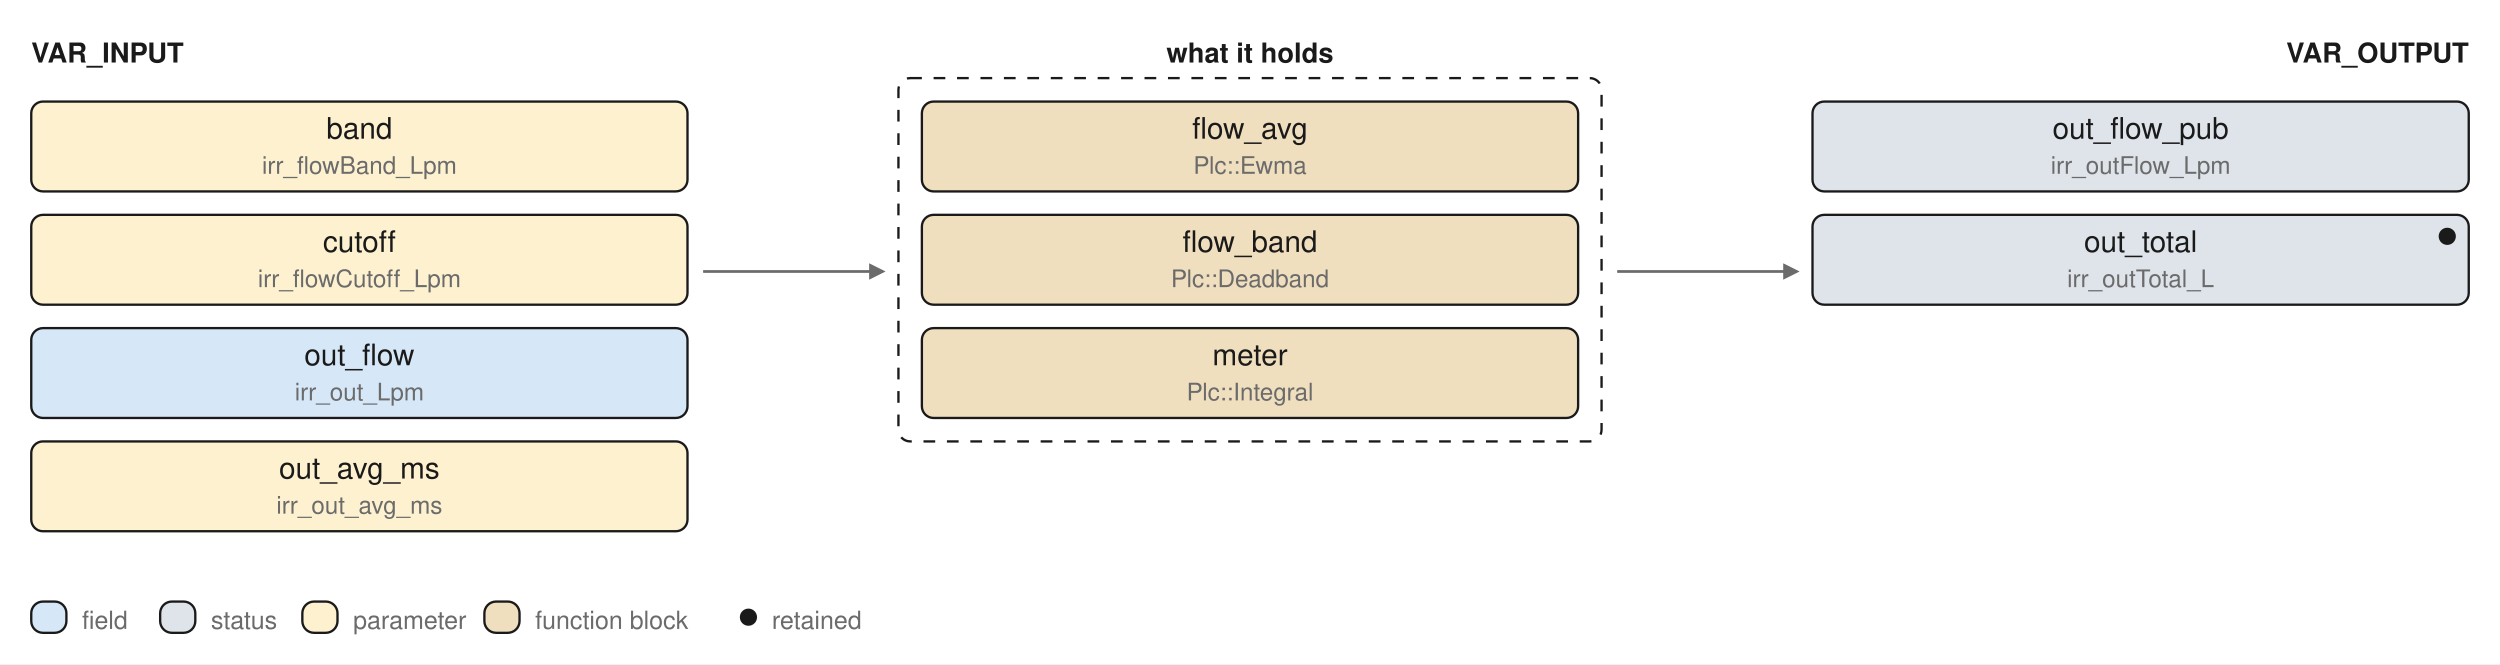
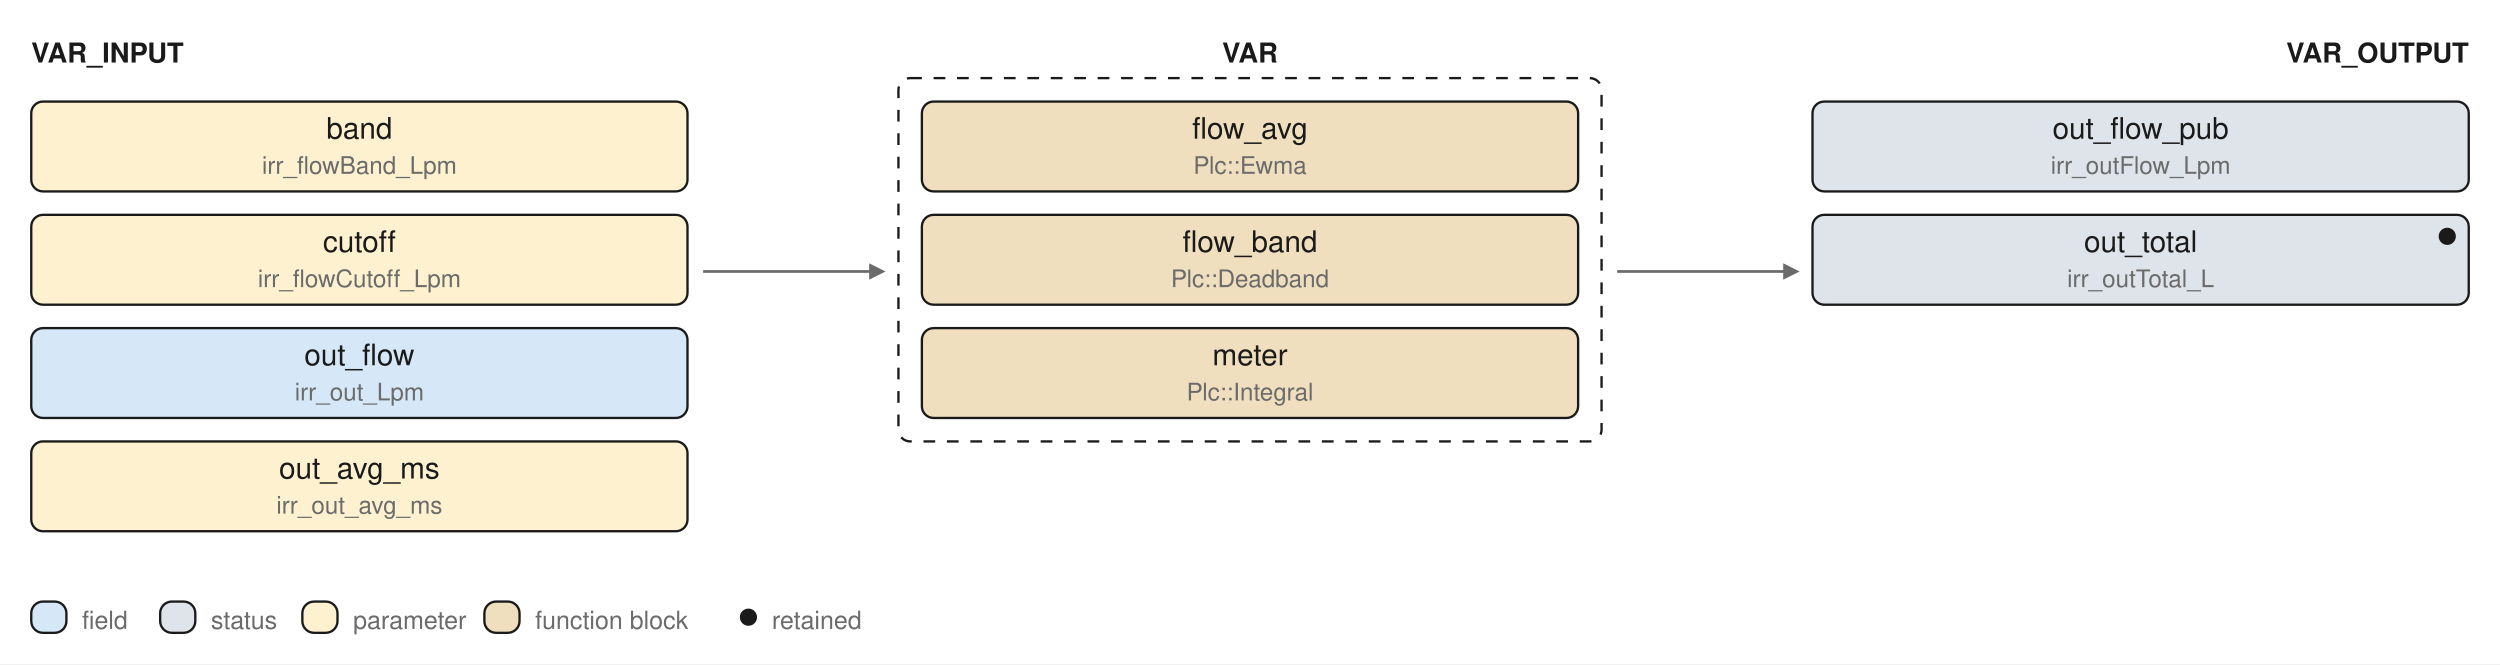
- <svg xmlns="http://www.w3.org/2000/svg" width="640" height="170" viewBox="0 0 640 170" style="max-width:100%;height:auto" content="&lt;mxfile host=&quot;app.diagrams.net&quot; type=&quot;device&quot;&gt;&lt;diagram id=&quot;irr_mtr_output&quot; name=&quot;irr_mtr_output&quot;&gt;&lt;mxGraphModel dx=&quot;640&quot; dy=&quot;170&quot; grid=&quot;0&quot; gridSize=&quot;10&quot; guides=&quot;1&quot; tooltips=&quot;1&quot; connect=&quot;1&quot; arrows=&quot;1&quot; fold=&quot;1&quot; page=&quot;1&quot; pageScale=&quot;1&quot; pageWidth=&quot;640&quot; pageHeight=&quot;170&quot; math=&quot;0&quot; shadow=&quot;0&quot;&gt;&lt;root&gt;&lt;mxCell id=&quot;0&quot;/&gt;&lt;mxCell id=&quot;1&quot; parent=&quot;0&quot;/&gt;&lt;mxCell id=&quot;n2&quot; value=&quot;VAR_INPUT&quot; style=&quot;text;html=1;whiteSpace=nowrap;fontSize=7;fontColor=#1a1a1a;align=left;verticalAlign=middle;fontStyle=1&quot; vertex=&quot;1&quot; parent=&quot;1&quot;&gt;&lt;mxGeometry x=&quot;8&quot; y=&quot;8.75&quot; width=&quot;38.65&quot; height=&quot;11&quot; as=&quot;geometry&quot;/&gt;&lt;/mxCell&gt;&lt;mxCell id=&quot;n3&quot; value=&quot;what it holds&quot; style=&quot;text;html=1;whiteSpace=nowrap;fontSize=7;fontColor=#1a1a1a;align=center;verticalAlign=middle;fontStyle=1&quot; vertex=&quot;1&quot; parent=&quot;1&quot;&gt;&lt;mxGeometry x=&quot;292.98&quot; y=&quot;8.75&quot; width=&quot;54.05&quot; height=&quot;11&quot; as=&quot;geometry&quot;/&gt;&lt;/mxCell&gt;&lt;mxCell id=&quot;n4&quot; value=&quot;VAR_OUTPUT&quot; style=&quot;text;html=1;whiteSpace=nowrap;fontSize=7;fontColor=#1a1a1a;align=right;verticalAlign=middle;fontStyle=1&quot; vertex=&quot;1&quot; parent=&quot;1&quot;&gt;&lt;mxGeometry x=&quot;589.5&quot; y=&quot;8.75&quot; width=&quot;42.5&quot; height=&quot;11&quot; as=&quot;geometry&quot;/&gt;&lt;/mxCell&gt;&lt;mxCell id=&quot;n5&quot; value=&quot;band&amp;lt;br&amp;gt;&amp;lt;font style=&amp;quot;font-size:6px&amp;quot;&amp;gt;irr_flowBand_Lpm&amp;lt;/font&amp;gt;&quot; style=&quot;rounded=1;fillColor=#fdf1d0;strokeColor=#1a1a1a;whiteSpace=wrap;html=1;fontSize=8&quot; vertex=&quot;1&quot; parent=&quot;1&quot;&gt;&lt;mxGeometry x=&quot;8&quot; y=&quot;26&quot; width=&quot;168&quot; height=&quot;23&quot; as=&quot;geometry&quot;/&gt;&lt;/mxCell&gt;&lt;mxCell id=&quot;n6&quot; value=&quot;cutoff&amp;lt;br&amp;gt;&amp;lt;font style=&amp;quot;font-size:6px&amp;quot;&amp;gt;irr_flowCutoff_Lpm&amp;lt;/font&amp;gt;&quot; style=&quot;rounded=1;fillColor=#fdf1d0;strokeColor=#1a1a1a;whiteSpace=wrap;html=1;fontSize=8&quot; vertex=&quot;1&quot; parent=&quot;1&quot;&gt;&lt;mxGeometry x=&quot;8&quot; y=&quot;55&quot; width=&quot;168&quot; height=&quot;23&quot; as=&quot;geometry&quot;/&gt;&lt;/mxCell&gt;&lt;mxCell id=&quot;n7&quot; value=&quot;out_flow&amp;lt;br&amp;gt;&amp;lt;font style=&amp;quot;font-size:6px&amp;quot;&amp;gt;irr_out_Lpm&amp;lt;/font&amp;gt;&quot; style=&quot;rounded=1;fillColor=#d6e8f7;strokeColor=#1a1a1a;whiteSpace=wrap;html=1;fontSize=8&quot; vertex=&quot;1&quot; parent=&quot;1&quot;&gt;&lt;mxGeometry x=&quot;8&quot; y=&quot;84&quot; width=&quot;168&quot; height=&quot;23&quot; as=&quot;geometry&quot;/&gt;&lt;/mxCell&gt;&lt;mxCell id=&quot;n8&quot; value=&quot;out_avg_ms&amp;lt;br&amp;gt;&amp;lt;font style=&amp;quot;font-size:6px&amp;quot;&amp;gt;irr_out_avg_ms&amp;lt;/font&amp;gt;&quot; style=&quot;rounded=1;fillColor=#fdf1d0;strokeColor=#1a1a1a;whiteSpace=wrap;html=1;fontSize=8&quot; vertex=&quot;1&quot; parent=&quot;1&quot;&gt;&lt;mxGeometry x=&quot;8&quot; y=&quot;113&quot; width=&quot;168&quot; height=&quot;23&quot; as=&quot;geometry&quot;/&gt;&lt;/mxCell&gt;&lt;mxCell id=&quot;n9&quot; value=&quot;out_flow_pub&amp;lt;br&amp;gt;&amp;lt;font style=&amp;quot;font-size:6px&amp;quot;&amp;gt;irr_outFlow_Lpm&amp;lt;/font&amp;gt;&quot; style=&quot;rounded=1;fillColor=#dfe4ea;strokeColor=#1a1a1a;whiteSpace=wrap;html=1;fontSize=8&quot; vertex=&quot;1&quot; parent=&quot;1&quot;&gt;&lt;mxGeometry x=&quot;464&quot; y=&quot;26&quot; width=&quot;168&quot; height=&quot;23&quot; as=&quot;geometry&quot;/&gt;&lt;/mxCell&gt;&lt;mxCell id=&quot;n10&quot; value=&quot;out_total&amp;lt;br&amp;gt;&amp;lt;font style=&amp;quot;font-size:6px&amp;quot;&amp;gt;irr_outTotal_L&amp;lt;/font&amp;gt;&quot; style=&quot;rounded=1;fillColor=#dfe4ea;strokeColor=#1a1a1a;whiteSpace=wrap;html=1;fontSize=8&quot; vertex=&quot;1&quot; parent=&quot;1&quot;&gt;&lt;mxGeometry x=&quot;464&quot; y=&quot;55&quot; width=&quot;168&quot; height=&quot;23&quot; as=&quot;geometry&quot;/&gt;&lt;/mxCell&gt;&lt;mxCell id=&quot;d11&quot; value=&quot;&quot; style=&quot;ellipse;fillColor=#1a1a1a;strokeColor=none&quot; vertex=&quot;1&quot; parent=&quot;1&quot;&gt;&lt;mxGeometry x=&quot;624.3&quot; y=&quot;58.3&quot; width=&quot;4.4&quot; height=&quot;4.4&quot; as=&quot;geometry&quot;/&gt;&lt;/mxCell&gt;&lt;mxCell id=&quot;n12&quot; value=&quot;&quot; style=&quot;rounded=1;fillColor=#ffffff;strokeColor=#1a1a1a;whiteSpace=wrap;html=1;fontSize=8;dashed=1&quot; vertex=&quot;1&quot; parent=&quot;1&quot;&gt;&lt;mxGeometry x=&quot;230&quot; y=&quot;20&quot; width=&quot;180&quot; height=&quot;93&quot; as=&quot;geometry&quot;/&gt;&lt;/mxCell&gt;&lt;mxCell id=&quot;n13&quot; value=&quot;flow_avg&amp;lt;br&amp;gt;&amp;lt;font style=&amp;quot;font-size:6px&amp;quot;&amp;gt;Plc::Ewma&amp;lt;/font&amp;gt;&quot; style=&quot;rounded=1;fillColor=#f0dfbe;strokeColor=#1a1a1a;whiteSpace=wrap;html=1;fontSize=8&quot; vertex=&quot;1&quot; parent=&quot;1&quot;&gt;&lt;mxGeometry x=&quot;236&quot; y=&quot;26&quot; width=&quot;168&quot; height=&quot;23&quot; as=&quot;geometry&quot;/&gt;&lt;/mxCell&gt;&lt;mxCell id=&quot;n14&quot; value=&quot;flow_band&amp;lt;br&amp;gt;&amp;lt;font style=&amp;quot;font-size:6px&amp;quot;&amp;gt;Plc::Deadband&amp;lt;/font&amp;gt;&quot; style=&quot;rounded=1;fillColor=#f0dfbe;strokeColor=#1a1a1a;whiteSpace=wrap;html=1;fontSize=8&quot; vertex=&quot;1&quot; parent=&quot;1&quot;&gt;&lt;mxGeometry x=&quot;236&quot; y=&quot;55&quot; width=&quot;168&quot; height=&quot;23&quot; as=&quot;geometry&quot;/&gt;&lt;/mxCell&gt;&lt;mxCell id=&quot;n15&quot; value=&quot;meter&amp;lt;br&amp;gt;&amp;lt;font style=&amp;quot;font-size:6px&amp;quot;&amp;gt;Plc::Integral&amp;lt;/font&amp;gt;&quot; style=&quot;rounded=1;fillColor=#f0dfbe;strokeColor=#1a1a1a;whiteSpace=wrap;html=1;fontSize=8&quot; vertex=&quot;1&quot; parent=&quot;1&quot;&gt;&lt;mxGeometry x=&quot;236&quot; y=&quot;84&quot; width=&quot;168&quot; height=&quot;23&quot; as=&quot;geometry&quot;/&gt;&lt;/mxCell&gt;&lt;mxCell id=&quot;e16&quot; value=&quot;&quot; style=&quot;edgeStyle=none;html=1;strokeColor=#6b6b6b;endArrow=block&quot; edge=&quot;1&quot; parent=&quot;1&quot;&gt;&lt;mxGeometry relative=&quot;1&quot; as=&quot;geometry&quot;&gt;&lt;mxPoint x=&quot;180&quot; y=&quot;69.5&quot; as=&quot;sourcePoint&quot;/&gt;&lt;mxPoint x=&quot;226&quot; y=&quot;69.5&quot; as=&quot;targetPoint&quot;/&gt;&lt;/mxGeometry&gt;&lt;/mxCell&gt;&lt;mxCell id=&quot;e17&quot; value=&quot;&quot; style=&quot;edgeStyle=none;html=1;strokeColor=#6b6b6b;endArrow=block&quot; edge=&quot;1&quot; parent=&quot;1&quot;&gt;&lt;mxGeometry relative=&quot;1&quot; as=&quot;geometry&quot;&gt;&lt;mxPoint x=&quot;414&quot; y=&quot;69.5&quot; as=&quot;sourcePoint&quot;/&gt;&lt;mxPoint x=&quot;460&quot; y=&quot;69.5&quot; as=&quot;targetPoint&quot;/&gt;&lt;/mxGeometry&gt;&lt;/mxCell&gt;&lt;mxCell id=&quot;n18&quot; value=&quot;&quot; style=&quot;rounded=1;fillColor=#d6e8f7;strokeColor=#1a1a1a;whiteSpace=wrap;html=1;fontSize=8&quot; vertex=&quot;1&quot; parent=&quot;1&quot;&gt;&lt;mxGeometry x=&quot;8&quot; y=&quot;154&quot; width=&quot;9&quot; height=&quot;8&quot; as=&quot;geometry&quot;/&gt;&lt;/mxCell&gt;&lt;mxCell id=&quot;n19&quot; value=&quot;field&quot; style=&quot;text;html=1;whiteSpace=nowrap;fontSize=6;fontColor=#6b6b6b;align=left;verticalAlign=middle&quot; vertex=&quot;1&quot; parent=&quot;1&quot;&gt;&lt;mxGeometry x=&quot;21&quot; y=&quot;154.2&quot; width=&quot;21.6&quot; height=&quot;10.4&quot; as=&quot;geometry&quot;/&gt;&lt;/mxCell&gt;&lt;mxCell id=&quot;n20&quot; value=&quot;&quot; style=&quot;rounded=1;fillColor=#dfe4ea;strokeColor=#1a1a1a;whiteSpace=wrap;html=1;fontSize=8&quot; vertex=&quot;1&quot; parent=&quot;1&quot;&gt;&lt;mxGeometry x=&quot;41.0&quot; y=&quot;154&quot; width=&quot;9&quot; height=&quot;8&quot; as=&quot;geometry&quot;/&gt;&lt;/mxCell&gt;&lt;mxCell id=&quot;n21&quot; value=&quot;status&quot; style=&quot;text;html=1;whiteSpace=nowrap;fontSize=6;fontColor=#6b6b6b;align=left;verticalAlign=middle&quot; vertex=&quot;1&quot; parent=&quot;1&quot;&gt;&lt;mxGeometry x=&quot;54.0&quot; y=&quot;154.2&quot; width=&quot;25.12&quot; height=&quot;10.4&quot; as=&quot;geometry&quot;/&gt;&lt;/mxCell&gt;&lt;mxCell id=&quot;n22&quot; value=&quot;&quot; style=&quot;rounded=1;fillColor=#fdf1d0;strokeColor=#1a1a1a;whiteSpace=wrap;html=1;fontSize=8&quot; vertex=&quot;1&quot; parent=&quot;1&quot;&gt;&lt;mxGeometry x=&quot;77.4&quot; y=&quot;154&quot; width=&quot;9&quot; height=&quot;8&quot; as=&quot;geometry&quot;/&gt;&lt;/mxCell&gt;&lt;mxCell id=&quot;n23&quot; value=&quot;parameter&quot; style=&quot;text;html=1;whiteSpace=nowrap;fontSize=6;fontColor=#6b6b6b;align=left;verticalAlign=middle&quot; vertex=&quot;1&quot; parent=&quot;1&quot;&gt;&lt;mxGeometry x=&quot;90.4&quot; y=&quot;154.2&quot; width=&quot;35.68&quot; height=&quot;10.4&quot; as=&quot;geometry&quot;/&gt;&lt;/mxCell&gt;&lt;mxCell id=&quot;n24&quot; value=&quot;&quot; style=&quot;rounded=1;fillColor=#f0dfbe;strokeColor=#1a1a1a;whiteSpace=wrap;html=1;fontSize=8&quot; vertex=&quot;1&quot; parent=&quot;1&quot;&gt;&lt;mxGeometry x=&quot;124.0&quot; y=&quot;154&quot; width=&quot;9&quot; height=&quot;8&quot; as=&quot;geometry&quot;/&gt;&lt;/mxCell&gt;&lt;mxCell id=&quot;n25&quot; value=&quot;function block&quot; style=&quot;text;html=1;whiteSpace=nowrap;fontSize=6;fontColor=#6b6b6b;align=left;verticalAlign=middle&quot; vertex=&quot;1&quot; parent=&quot;1&quot;&gt;&lt;mxGeometry x=&quot;137.0&quot; y=&quot;154.2&quot; width=&quot;53.28&quot; height=&quot;10.4&quot; as=&quot;geometry&quot;/&gt;&lt;/mxCell&gt;&lt;mxCell id=&quot;d26&quot; value=&quot;&quot; style=&quot;ellipse;fillColor=#1a1a1a;strokeColor=none&quot; vertex=&quot;1&quot; parent=&quot;1&quot;&gt;&lt;mxGeometry x=&quot;189.4&quot; y=&quot;155.8&quot; width=&quot;4.4&quot; height=&quot;4.4&quot; as=&quot;geometry&quot;/&gt;&lt;/mxCell&gt;&lt;mxCell id=&quot;n27&quot; value=&quot;retained&quot; style=&quot;text;html=1;whiteSpace=nowrap;fontSize=6;fontColor=#6b6b6b;align=left;verticalAlign=middle&quot; vertex=&quot;1&quot; parent=&quot;1&quot;&gt;&lt;mxGeometry x=&quot;197.6&quot; y=&quot;154.2&quot; width=&quot;32.16&quot; height=&quot;10.4&quot; as=&quot;geometry&quot;/&gt;&lt;/mxCell&gt;&lt;/root&gt;&lt;/mxGraphModel&gt;&lt;/diagram&gt;&lt;/mxfile&gt;">
+ <svg xmlns="http://www.w3.org/2000/svg" width="640" height="170" viewBox="0 0 640 170" style="max-width:100%;height:auto" content="&lt;mxfile host=&quot;app.diagrams.net&quot; type=&quot;device&quot;&gt;&lt;diagram id=&quot;irr_mtr_output&quot; name=&quot;irr_mtr_output&quot;&gt;&lt;mxGraphModel dx=&quot;640&quot; dy=&quot;170&quot; grid=&quot;0&quot; gridSize=&quot;10&quot; guides=&quot;1&quot; tooltips=&quot;1&quot; connect=&quot;1&quot; arrows=&quot;1&quot; fold=&quot;1&quot; page=&quot;1&quot; pageScale=&quot;1&quot; pageWidth=&quot;640&quot; pageHeight=&quot;170&quot; math=&quot;0&quot; shadow=&quot;0&quot;&gt;&lt;root&gt;&lt;mxCell id=&quot;0&quot;/&gt;&lt;mxCell id=&quot;1&quot; parent=&quot;0&quot;/&gt;&lt;mxCell id=&quot;n2&quot; value=&quot;VAR_INPUT&quot; style=&quot;text;html=1;whiteSpace=nowrap;fontSize=7;fontColor=#1a1a1a;align=left;verticalAlign=middle;fontStyle=1&quot; vertex=&quot;1&quot; parent=&quot;1&quot;&gt;&lt;mxGeometry x=&quot;8&quot; y=&quot;8.75&quot; width=&quot;38.65&quot; height=&quot;11&quot; as=&quot;geometry&quot;/&gt;&lt;/mxCell&gt;&lt;mxCell id=&quot;n3&quot; value=&quot;VAR&quot; style=&quot;text;html=1;whiteSpace=nowrap;fontSize=7;fontColor=#1a1a1a;align=center;verticalAlign=middle;fontStyle=1&quot; vertex=&quot;1&quot; parent=&quot;1&quot;&gt;&lt;mxGeometry x=&quot;310.0&quot; y=&quot;8.75&quot; width=&quot;20.0&quot; height=&quot;11&quot; as=&quot;geometry&quot;/&gt;&lt;/mxCell&gt;&lt;mxCell id=&quot;n4&quot; value=&quot;VAR_OUTPUT&quot; style=&quot;text;html=1;whiteSpace=nowrap;fontSize=7;fontColor=#1a1a1a;align=right;verticalAlign=middle;fontStyle=1&quot; vertex=&quot;1&quot; parent=&quot;1&quot;&gt;&lt;mxGeometry x=&quot;589.5&quot; y=&quot;8.75&quot; width=&quot;42.5&quot; height=&quot;11&quot; as=&quot;geometry&quot;/&gt;&lt;/mxCell&gt;&lt;mxCell id=&quot;n5&quot; value=&quot;band&amp;lt;br&amp;gt;&amp;lt;font style=&amp;quot;font-size:6px&amp;quot;&amp;gt;irr_flowBand_Lpm&amp;lt;/font&amp;gt;&quot; style=&quot;rounded=1;fillColor=#fdf1d0;strokeColor=#1a1a1a;whiteSpace=wrap;html=1;fontSize=8&quot; vertex=&quot;1&quot; parent=&quot;1&quot;&gt;&lt;mxGeometry x=&quot;8&quot; y=&quot;26&quot; width=&quot;168&quot; height=&quot;23&quot; as=&quot;geometry&quot;/&gt;&lt;/mxCell&gt;&lt;mxCell id=&quot;n6&quot; value=&quot;cutoff&amp;lt;br&amp;gt;&amp;lt;font style=&amp;quot;font-size:6px&amp;quot;&amp;gt;irr_flowCutoff_Lpm&amp;lt;/font&amp;gt;&quot; style=&quot;rounded=1;fillColor=#fdf1d0;strokeColor=#1a1a1a;whiteSpace=wrap;html=1;fontSize=8&quot; vertex=&quot;1&quot; parent=&quot;1&quot;&gt;&lt;mxGeometry x=&quot;8&quot; y=&quot;55&quot; width=&quot;168&quot; height=&quot;23&quot; as=&quot;geometry&quot;/&gt;&lt;/mxCell&gt;&lt;mxCell id=&quot;n7&quot; value=&quot;out_flow&amp;lt;br&amp;gt;&amp;lt;font style=&amp;quot;font-size:6px&amp;quot;&amp;gt;irr_out_Lpm&amp;lt;/font&amp;gt;&quot; style=&quot;rounded=1;fillColor=#d6e8f7;strokeColor=#1a1a1a;whiteSpace=wrap;html=1;fontSize=8&quot; vertex=&quot;1&quot; parent=&quot;1&quot;&gt;&lt;mxGeometry x=&quot;8&quot; y=&quot;84&quot; width=&quot;168&quot; height=&quot;23&quot; as=&quot;geometry&quot;/&gt;&lt;/mxCell&gt;&lt;mxCell id=&quot;n8&quot; value=&quot;out_avg_ms&amp;lt;br&amp;gt;&amp;lt;font style=&amp;quot;font-size:6px&amp;quot;&amp;gt;irr_out_avg_ms&amp;lt;/font&amp;gt;&quot; style=&quot;rounded=1;fillColor=#fdf1d0;strokeColor=#1a1a1a;whiteSpace=wrap;html=1;fontSize=8&quot; vertex=&quot;1&quot; parent=&quot;1&quot;&gt;&lt;mxGeometry x=&quot;8&quot; y=&quot;113&quot; width=&quot;168&quot; height=&quot;23&quot; as=&quot;geometry&quot;/&gt;&lt;/mxCell&gt;&lt;mxCell id=&quot;n9&quot; value=&quot;out_flow_pub&amp;lt;br&amp;gt;&amp;lt;font style=&amp;quot;font-size:6px&amp;quot;&amp;gt;irr_outFlow_Lpm&amp;lt;/font&amp;gt;&quot; style=&quot;rounded=1;fillColor=#dfe4ea;strokeColor=#1a1a1a;whiteSpace=wrap;html=1;fontSize=8&quot; vertex=&quot;1&quot; parent=&quot;1&quot;&gt;&lt;mxGeometry x=&quot;464&quot; y=&quot;26&quot; width=&quot;168&quot; height=&quot;23&quot; as=&quot;geometry&quot;/&gt;&lt;/mxCell&gt;&lt;mxCell id=&quot;n10&quot; value=&quot;out_total&amp;lt;br&amp;gt;&amp;lt;font style=&amp;quot;font-size:6px&amp;quot;&amp;gt;irr_outTotal_L&amp;lt;/font&amp;gt;&quot; style=&quot;rounded=1;fillColor=#dfe4ea;strokeColor=#1a1a1a;whiteSpace=wrap;html=1;fontSize=8&quot; vertex=&quot;1&quot; parent=&quot;1&quot;&gt;&lt;mxGeometry x=&quot;464&quot; y=&quot;55&quot; width=&quot;168&quot; height=&quot;23&quot; as=&quot;geometry&quot;/&gt;&lt;/mxCell&gt;&lt;mxCell id=&quot;d11&quot; value=&quot;&quot; style=&quot;ellipse;fillColor=#1a1a1a;strokeColor=none&quot; vertex=&quot;1&quot; parent=&quot;1&quot;&gt;&lt;mxGeometry x=&quot;624.3&quot; y=&quot;58.3&quot; width=&quot;4.4&quot; height=&quot;4.4&quot; as=&quot;geometry&quot;/&gt;&lt;/mxCell&gt;&lt;mxCell id=&quot;n12&quot; value=&quot;&quot; style=&quot;rounded=1;fillColor=#ffffff;strokeColor=#1a1a1a;whiteSpace=wrap;html=1;fontSize=8;dashed=1&quot; vertex=&quot;1&quot; parent=&quot;1&quot;&gt;&lt;mxGeometry x=&quot;230&quot; y=&quot;20&quot; width=&quot;180&quot; height=&quot;93&quot; as=&quot;geometry&quot;/&gt;&lt;/mxCell&gt;&lt;mxCell id=&quot;n13&quot; value=&quot;flow_avg&amp;lt;br&amp;gt;&amp;lt;font style=&amp;quot;font-size:6px&amp;quot;&amp;gt;Plc::Ewma&amp;lt;/font&amp;gt;&quot; style=&quot;rounded=1;fillColor=#f0dfbe;strokeColor=#1a1a1a;whiteSpace=wrap;html=1;fontSize=8&quot; vertex=&quot;1&quot; parent=&quot;1&quot;&gt;&lt;mxGeometry x=&quot;236&quot; y=&quot;26&quot; width=&quot;168&quot; height=&quot;23&quot; as=&quot;geometry&quot;/&gt;&lt;/mxCell&gt;&lt;mxCell id=&quot;n14&quot; value=&quot;flow_band&amp;lt;br&amp;gt;&amp;lt;font style=&amp;quot;font-size:6px&amp;quot;&amp;gt;Plc::Deadband&amp;lt;/font&amp;gt;&quot; style=&quot;rounded=1;fillColor=#f0dfbe;strokeColor=#1a1a1a;whiteSpace=wrap;html=1;fontSize=8&quot; vertex=&quot;1&quot; parent=&quot;1&quot;&gt;&lt;mxGeometry x=&quot;236&quot; y=&quot;55&quot; width=&quot;168&quot; height=&quot;23&quot; as=&quot;geometry&quot;/&gt;&lt;/mxCell&gt;&lt;mxCell id=&quot;n15&quot; value=&quot;meter&amp;lt;br&amp;gt;&amp;lt;font style=&amp;quot;font-size:6px&amp;quot;&amp;gt;Plc::Integral&amp;lt;/font&amp;gt;&quot; style=&quot;rounded=1;fillColor=#f0dfbe;strokeColor=#1a1a1a;whiteSpace=wrap;html=1;fontSize=8&quot; vertex=&quot;1&quot; parent=&quot;1&quot;&gt;&lt;mxGeometry x=&quot;236&quot; y=&quot;84&quot; width=&quot;168&quot; height=&quot;23&quot; as=&quot;geometry&quot;/&gt;&lt;/mxCell&gt;&lt;mxCell id=&quot;e16&quot; value=&quot;&quot; style=&quot;edgeStyle=none;html=1;strokeColor=#6b6b6b;endArrow=block&quot; edge=&quot;1&quot; parent=&quot;1&quot;&gt;&lt;mxGeometry relative=&quot;1&quot; as=&quot;geometry&quot;&gt;&lt;mxPoint x=&quot;180&quot; y=&quot;69.5&quot; as=&quot;sourcePoint&quot;/&gt;&lt;mxPoint x=&quot;226&quot; y=&quot;69.5&quot; as=&quot;targetPoint&quot;/&gt;&lt;/mxGeometry&gt;&lt;/mxCell&gt;&lt;mxCell id=&quot;e17&quot; value=&quot;&quot; style=&quot;edgeStyle=none;html=1;strokeColor=#6b6b6b;endArrow=block&quot; edge=&quot;1&quot; parent=&quot;1&quot;&gt;&lt;mxGeometry relative=&quot;1&quot; as=&quot;geometry&quot;&gt;&lt;mxPoint x=&quot;414&quot; y=&quot;69.5&quot; as=&quot;sourcePoint&quot;/&gt;&lt;mxPoint x=&quot;460&quot; y=&quot;69.5&quot; as=&quot;targetPoint&quot;/&gt;&lt;/mxGeometry&gt;&lt;/mxCell&gt;&lt;mxCell id=&quot;n18&quot; value=&quot;&quot; style=&quot;rounded=1;fillColor=#d6e8f7;strokeColor=#1a1a1a;whiteSpace=wrap;html=1;fontSize=8&quot; vertex=&quot;1&quot; parent=&quot;1&quot;&gt;&lt;mxGeometry x=&quot;8&quot; y=&quot;154&quot; width=&quot;9&quot; height=&quot;8&quot; as=&quot;geometry&quot;/&gt;&lt;/mxCell&gt;&lt;mxCell id=&quot;n19&quot; value=&quot;field&quot; style=&quot;text;html=1;whiteSpace=nowrap;fontSize=6;fontColor=#6b6b6b;align=left;verticalAlign=middle&quot; vertex=&quot;1&quot; parent=&quot;1&quot;&gt;&lt;mxGeometry x=&quot;21&quot; y=&quot;154.2&quot; width=&quot;21.6&quot; height=&quot;10.4&quot; as=&quot;geometry&quot;/&gt;&lt;/mxCell&gt;&lt;mxCell id=&quot;n20&quot; value=&quot;&quot; style=&quot;rounded=1;fillColor=#dfe4ea;strokeColor=#1a1a1a;whiteSpace=wrap;html=1;fontSize=8&quot; vertex=&quot;1&quot; parent=&quot;1&quot;&gt;&lt;mxGeometry x=&quot;41.0&quot; y=&quot;154&quot; width=&quot;9&quot; height=&quot;8&quot; as=&quot;geometry&quot;/&gt;&lt;/mxCell&gt;&lt;mxCell id=&quot;n21&quot; value=&quot;status&quot; style=&quot;text;html=1;whiteSpace=nowrap;fontSize=6;fontColor=#6b6b6b;align=left;verticalAlign=middle&quot; vertex=&quot;1&quot; parent=&quot;1&quot;&gt;&lt;mxGeometry x=&quot;54.0&quot; y=&quot;154.2&quot; width=&quot;25.12&quot; height=&quot;10.4&quot; as=&quot;geometry&quot;/&gt;&lt;/mxCell&gt;&lt;mxCell id=&quot;n22&quot; value=&quot;&quot; style=&quot;rounded=1;fillColor=#fdf1d0;strokeColor=#1a1a1a;whiteSpace=wrap;html=1;fontSize=8&quot; vertex=&quot;1&quot; parent=&quot;1&quot;&gt;&lt;mxGeometry x=&quot;77.4&quot; y=&quot;154&quot; width=&quot;9&quot; height=&quot;8&quot; as=&quot;geometry&quot;/&gt;&lt;/mxCell&gt;&lt;mxCell id=&quot;n23&quot; value=&quot;parameter&quot; style=&quot;text;html=1;whiteSpace=nowrap;fontSize=6;fontColor=#6b6b6b;align=left;verticalAlign=middle&quot; vertex=&quot;1&quot; parent=&quot;1&quot;&gt;&lt;mxGeometry x=&quot;90.4&quot; y=&quot;154.2&quot; width=&quot;35.68&quot; height=&quot;10.4&quot; as=&quot;geometry&quot;/&gt;&lt;/mxCell&gt;&lt;mxCell id=&quot;n24&quot; value=&quot;&quot; style=&quot;rounded=1;fillColor=#f0dfbe;strokeColor=#1a1a1a;whiteSpace=wrap;html=1;fontSize=8&quot; vertex=&quot;1&quot; parent=&quot;1&quot;&gt;&lt;mxGeometry x=&quot;124.0&quot; y=&quot;154&quot; width=&quot;9&quot; height=&quot;8&quot; as=&quot;geometry&quot;/&gt;&lt;/mxCell&gt;&lt;mxCell id=&quot;n25&quot; value=&quot;function block&quot; style=&quot;text;html=1;whiteSpace=nowrap;fontSize=6;fontColor=#6b6b6b;align=left;verticalAlign=middle&quot; vertex=&quot;1&quot; parent=&quot;1&quot;&gt;&lt;mxGeometry x=&quot;137.0&quot; y=&quot;154.2&quot; width=&quot;53.28&quot; height=&quot;10.4&quot; as=&quot;geometry&quot;/&gt;&lt;/mxCell&gt;&lt;mxCell id=&quot;d26&quot; value=&quot;&quot; style=&quot;ellipse;fillColor=#1a1a1a;strokeColor=none&quot; vertex=&quot;1&quot; parent=&quot;1&quot;&gt;&lt;mxGeometry x=&quot;189.4&quot; y=&quot;155.8&quot; width=&quot;4.4&quot; height=&quot;4.4&quot; as=&quot;geometry&quot;/&gt;&lt;/mxCell&gt;&lt;mxCell id=&quot;n27&quot; value=&quot;retained&quot; style=&quot;text;html=1;whiteSpace=nowrap;fontSize=6;fontColor=#6b6b6b;align=left;verticalAlign=middle&quot; vertex=&quot;1&quot; parent=&quot;1&quot;&gt;&lt;mxGeometry x=&quot;197.6&quot; y=&quot;154.2&quot; width=&quot;32.16&quot; height=&quot;10.4&quot; as=&quot;geometry&quot;/&gt;&lt;/mxCell&gt;&lt;/root&gt;&lt;/mxGraphModel&gt;&lt;/diagram&gt;&lt;/mxfile&gt;">
  <defs>
    <marker id="a" markerWidth="6" markerHeight="6" refX="5" refY="3" orient="auto">
      <path d="M0,0 L6,3 L0,6 z" fill="#6b6b6b" />
    </marker>
  </defs>
  <rect width="640" height="170" fill="#ffffff" />
  <text x="8" y="16" font-family="Helvetica,Arial,sans-serif" font-size="7" fill="#1a1a1a" text-anchor="start" font-weight="bold">VAR_INPUT</text>
-   <text x="320.0" y="16" font-family="Helvetica,Arial,sans-serif" font-size="7" fill="#1a1a1a" text-anchor="middle" font-weight="bold">what it holds</text>
+   <text x="320.0" y="16" font-family="Helvetica,Arial,sans-serif" font-size="7" fill="#1a1a1a" text-anchor="middle" font-weight="bold">VAR</text>
  <text x="632" y="16" font-family="Helvetica,Arial,sans-serif" font-size="7" fill="#1a1a1a" text-anchor="end" font-weight="bold">VAR_OUTPUT</text>
  <rect x="8" y="26" width="168" height="23" rx="3" fill="#fdf1d0" stroke="#1a1a1a" stroke-width="0.6" />
  <text x="92.0" y="35.5" font-family="Helvetica,Arial,sans-serif" font-size="7.6" fill="#1a1a1a" text-anchor="middle">band</text>
  <text x="92.0" y="44.5" font-family="Helvetica,Arial,sans-serif" font-size="6.2" fill="#6b6b6b" text-anchor="middle">irr_flowBand_Lpm</text>
  <rect x="8" y="55" width="168" height="23" rx="3" fill="#fdf1d0" stroke="#1a1a1a" stroke-width="0.6" />
  <text x="92.0" y="64.5" font-family="Helvetica,Arial,sans-serif" font-size="7.6" fill="#1a1a1a" text-anchor="middle">cutoff</text>
  <text x="92.0" y="73.5" font-family="Helvetica,Arial,sans-serif" font-size="6.2" fill="#6b6b6b" text-anchor="middle">irr_flowCutoff_Lpm</text>
  <rect x="8" y="84" width="168" height="23" rx="3" fill="#d6e8f7" stroke="#1a1a1a" stroke-width="0.6" />
  <text x="92.0" y="93.5" font-family="Helvetica,Arial,sans-serif" font-size="7.6" fill="#1a1a1a" text-anchor="middle">out_flow</text>
  <text x="92.0" y="102.5" font-family="Helvetica,Arial,sans-serif" font-size="6.2" fill="#6b6b6b" text-anchor="middle">irr_out_Lpm</text>
  <rect x="8" y="113" width="168" height="23" rx="3" fill="#fdf1d0" stroke="#1a1a1a" stroke-width="0.6" />
  <text x="92.0" y="122.5" font-family="Helvetica,Arial,sans-serif" font-size="7.6" fill="#1a1a1a" text-anchor="middle">out_avg_ms</text>
  <text x="92.0" y="131.5" font-family="Helvetica,Arial,sans-serif" font-size="6.2" fill="#6b6b6b" text-anchor="middle">irr_out_avg_ms</text>
  <rect x="464" y="26" width="168" height="23" rx="3" fill="#dfe4ea" stroke="#1a1a1a" stroke-width="0.6" />
  <text x="548.0" y="35.5" font-family="Helvetica,Arial,sans-serif" font-size="7.6" fill="#1a1a1a" text-anchor="middle">out_flow_pub</text>
  <text x="548.0" y="44.5" font-family="Helvetica,Arial,sans-serif" font-size="6.2" fill="#6b6b6b" text-anchor="middle">irr_outFlow_Lpm</text>
  <rect x="464" y="55" width="168" height="23" rx="3" fill="#dfe4ea" stroke="#1a1a1a" stroke-width="0.6" />
  <text x="548.0" y="64.5" font-family="Helvetica,Arial,sans-serif" font-size="7.6" fill="#1a1a1a" text-anchor="middle">out_total</text>
  <text x="548.0" y="73.5" font-family="Helvetica,Arial,sans-serif" font-size="6.2" fill="#6b6b6b" text-anchor="middle">irr_outTotal_L</text>
  <circle cx="626.5" cy="60.5" r="2.2" fill="#1a1a1a" />
  <rect x="230" y="20" width="180" height="93" rx="3" fill="#ffffff" stroke="#1a1a1a" stroke-width="0.6" stroke-dasharray="3,3" />
  <rect x="236" y="26" width="168" height="23" rx="3" fill="#f0dfbe" stroke="#1a1a1a" stroke-width="0.6" />
  <text x="320.0" y="35.5" font-family="Helvetica,Arial,sans-serif" font-size="7.6" fill="#1a1a1a" text-anchor="middle">flow_avg</text>
  <text x="320.0" y="44.5" font-family="Helvetica,Arial,sans-serif" font-size="6.2" fill="#6b6b6b" text-anchor="middle">Plc::Ewma</text>
  <rect x="236" y="55" width="168" height="23" rx="3" fill="#f0dfbe" stroke="#1a1a1a" stroke-width="0.6" />
  <text x="320.0" y="64.5" font-family="Helvetica,Arial,sans-serif" font-size="7.6" fill="#1a1a1a" text-anchor="middle">flow_band</text>
  <text x="320.0" y="73.5" font-family="Helvetica,Arial,sans-serif" font-size="6.2" fill="#6b6b6b" text-anchor="middle">Plc::Deadband</text>
  <rect x="236" y="84" width="168" height="23" rx="3" fill="#f0dfbe" stroke="#1a1a1a" stroke-width="0.6" />
  <text x="320.0" y="93.5" font-family="Helvetica,Arial,sans-serif" font-size="7.6" fill="#1a1a1a" text-anchor="middle">meter</text>
  <text x="320.0" y="102.5" font-family="Helvetica,Arial,sans-serif" font-size="6.2" fill="#6b6b6b" text-anchor="middle">Plc::Integral</text>
  <polyline points="180,69.5 226,69.5" fill="none" stroke="#6b6b6b" stroke-width="0.7" marker-end="url(#a)" />
  <polyline points="414,69.5 460,69.5" fill="none" stroke="#6b6b6b" stroke-width="0.7" marker-end="url(#a)" />
  <rect x="8" y="154" width="9" height="8" rx="3" fill="#d6e8f7" stroke="#1a1a1a" stroke-width="0.6" />
  <text x="21" y="161" font-family="Helvetica,Arial,sans-serif" font-size="6.4" fill="#6b6b6b" text-anchor="start">field</text>
  <rect x="41.0" y="154" width="9" height="8" rx="3" fill="#dfe4ea" stroke="#1a1a1a" stroke-width="0.6" />
  <text x="54.0" y="161" font-family="Helvetica,Arial,sans-serif" font-size="6.4" fill="#6b6b6b" text-anchor="start">status</text>
  <rect x="77.4" y="154" width="9" height="8" rx="3" fill="#fdf1d0" stroke="#1a1a1a" stroke-width="0.6" />
  <text x="90.4" y="161" font-family="Helvetica,Arial,sans-serif" font-size="6.4" fill="#6b6b6b" text-anchor="start">parameter</text>
  <rect x="124.0" y="154" width="9" height="8" rx="3" fill="#f0dfbe" stroke="#1a1a1a" stroke-width="0.6" />
  <text x="137.0" y="161" font-family="Helvetica,Arial,sans-serif" font-size="6.4" fill="#6b6b6b" text-anchor="start">function block</text>
  <circle cx="191.6" cy="158" r="2.2" fill="#1a1a1a" />
  <text x="197.6" y="161" font-family="Helvetica,Arial,sans-serif" font-size="6.4" fill="#6b6b6b" text-anchor="start">retained</text>
</svg>
